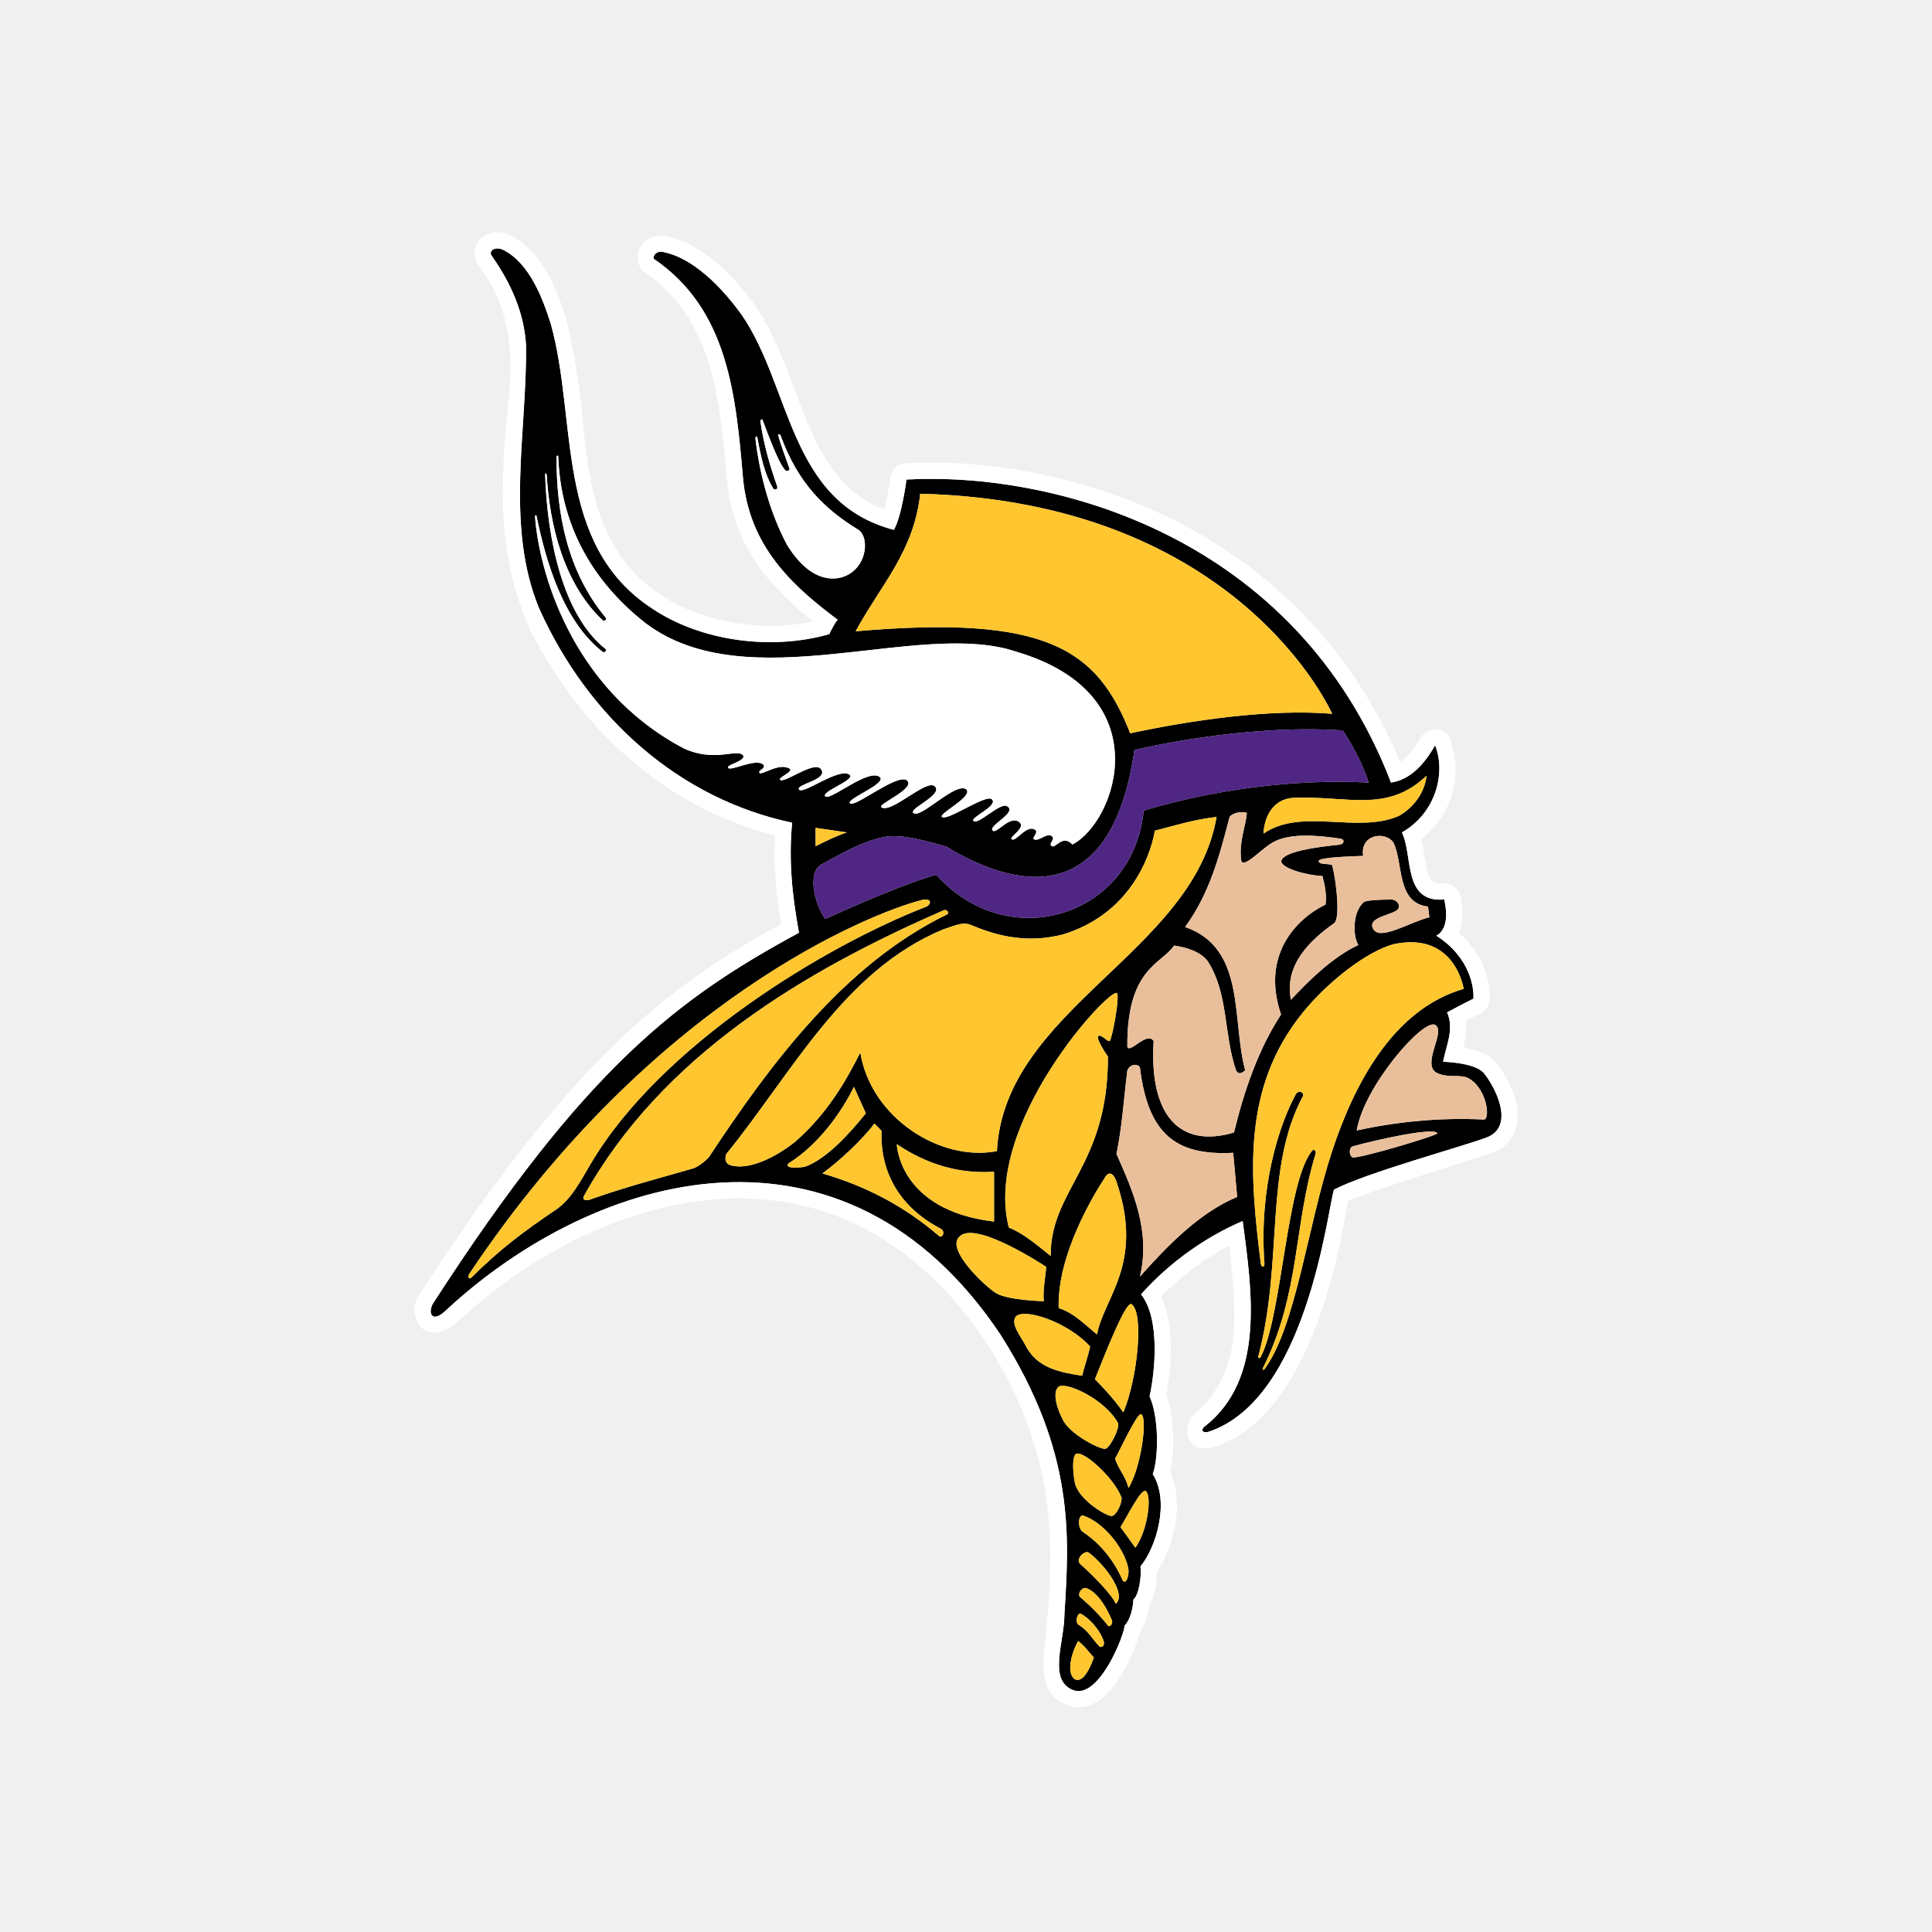
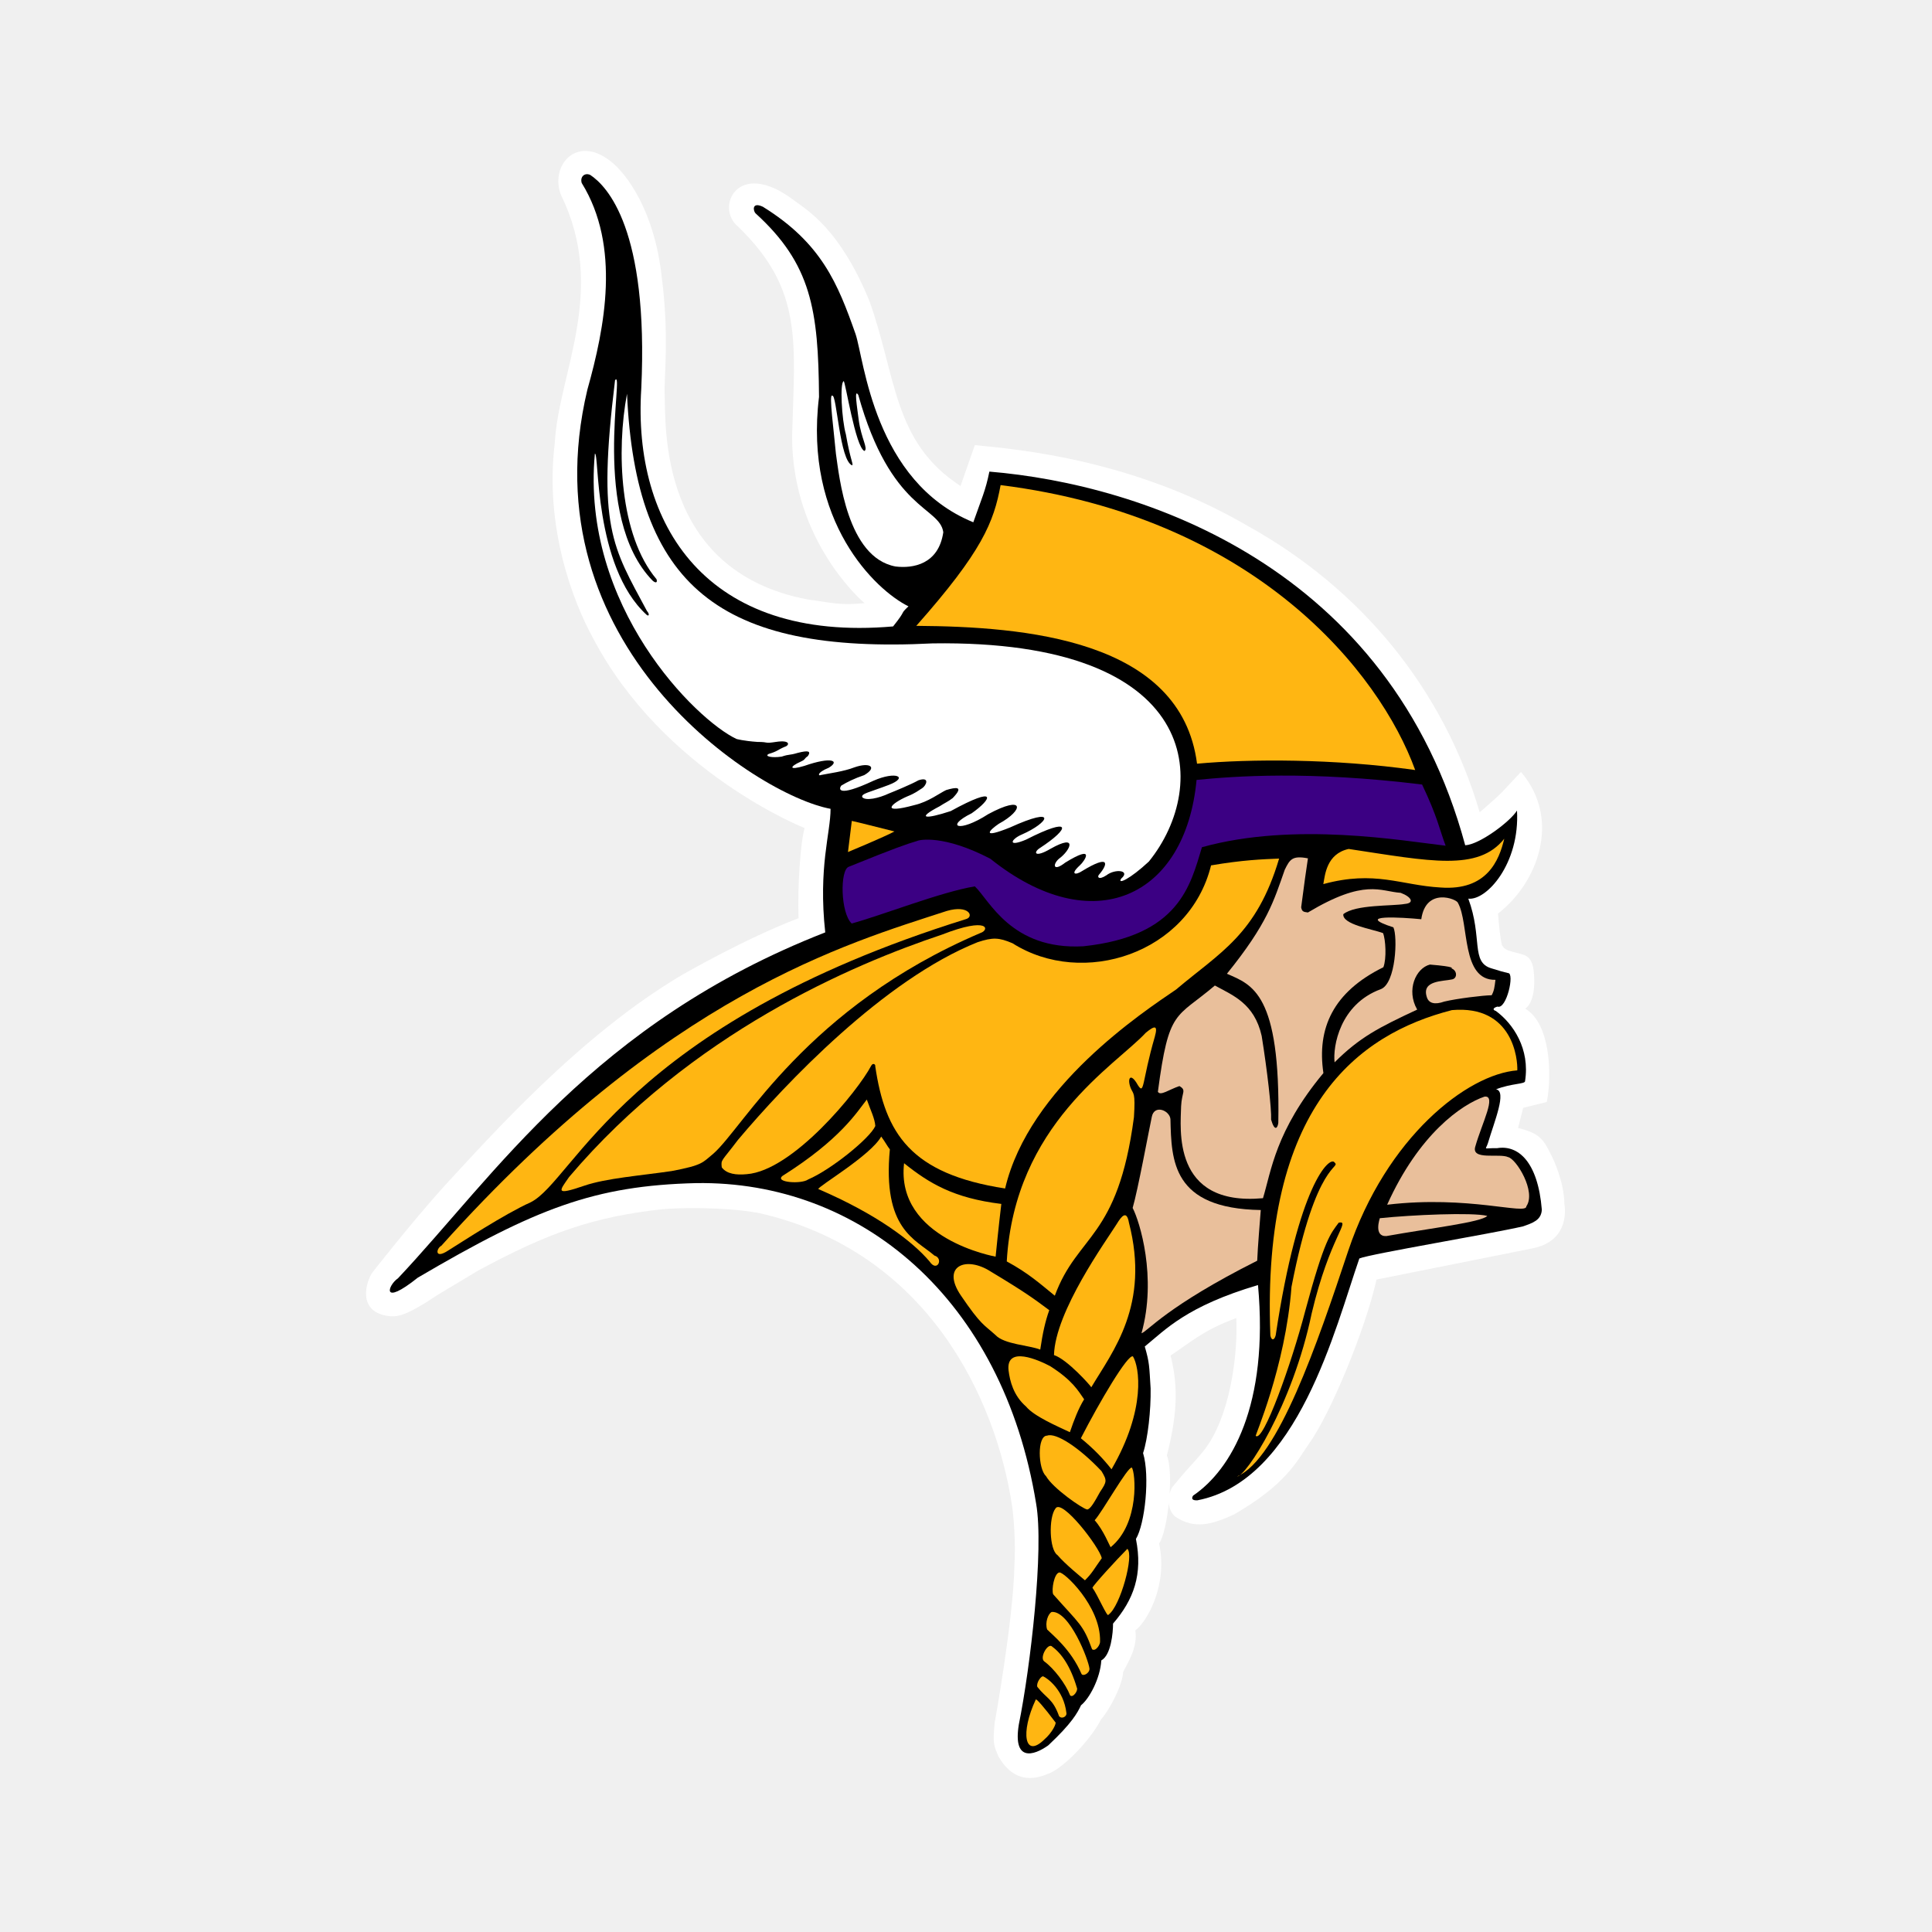
<svg xmlns="http://www.w3.org/2000/svg" width="512" height="512" viewBox="0 0 512 512">
-   <g fill="none" fill-rule="evenodd">
-     <path d="M382.438 281.36c.757-4.102 3.033-8.662 1.06-13.068 2.176-1.203 4.619-2.443 6.975-3.645.176-2.76-.772-10.88-9.853-16.703 0 0 4.022-1.398 2.119-9.57-11.067.911-8.187-11.544-11.218-17.77 9.316-5.332 11.604-16.181 8.794-23.087-2.787 4.916-6.521 9.112-11.673 9.874-25.365-65.884-90.037-82.426-128.422-80.314 0 0-1.198 9.54-3.321 13.338-27.887-7.291-27.131-37.815-40.32-56.951-3.114-4.35-11.453-14.942-20.974-16.707-1.863-.262-2.523 1.06-2.375 1.82 19.71 13.368 21.758 36.016 23.65 57.866 1.594 18.394 13.148 28.83 25.124 37.803-.657.622-1.68 2.624-2.232 3.81-15.462 4.406-34.087 1.85-46.97-6.808-26.076-17.125-19.636-49.75-26.86-75.506-2.135-6.696-5.553-15.848-12.402-19.428-2.164-1.186-4.229.083-3.208 1.505 5 7.14 8.64 15.039 9.09 24 .151 23.098-5.473 47.606 3.4 69.293 13.175 29.429 37.512 50.667 67.096 56.914-.96 10.413.057 19.361 1.819 29.159-31.752 17.226-56.357 35.289-97.105 98.44-1.254 2.554-.042 4.983 3.38 1.795 39.95-37.194 105.816-55.61 147.168 6.335 19.883 31.41 18.154 53.526 16.899 74.161-.01 7.166-4.35 17.15 2.108 19.904 6.921 2.988 13.825-14.574 13.838-17.017 1.512-1.523 2.24-4.65 2.346-6.933 1.44-1.088 2.2-6.086 1.868-8.775 4.156-4.927 7.846-17.251 3.247-24.43 1.552-4.137 1.732-14.864-.837-20.635 1.429-6.28 2.894-20.507-2.254-27.015 7.454-8.415 17.184-15.268 26.933-19.426 2.422 18.373 6.047 41.799-10.024 54.403-1.07.718-.896 1.959 1.078 1.415 25.85-8.677 31.33-57.986 33.117-64.129 8.6-4.486 33.094-11.113 40.436-13.81 7.69-2.927 2.37-13.319-.633-17.004-1.505-1.915-5.846-2.858-10.864-3.103zm-3.997-41.12l.366 2.842c-5.31 1.3-13.232 6.475-14.96 2.983-1.528-3.076 5.408-3.59 6.62-5.108.66-.856.082-2.278-1.518-2.581-3.79.054-5.89.137-7.427.593-3.225 2.692-2.977 9.321-1.547 11.473-6.992 3.197-13.915 10.257-17.86 14.512-1.814-9.113 4.85-15.64 11.527-20.352 1.513-1.452.607-10.63-.609-15.34-1.254-.538-3.392.014-3.572-1.062-.017-1.03 8.322-1.225 11.792-1.377-.903-5.76 6.002-6.728 8.098-3.4 2.572 5.616.756 15.904 9.09 16.817zm-.397-34.67c-.454 4.404-3.336 8.353-7.277 10.63-11.07 4.858-25.77-2.278-35.93 4.708.149-3.797 2.091-9.084 7.845-9.477 14.532-.61 24.88 4.134 35.362-5.861zm-15.313 1.822c-19.86-1.063-41.606 1.96-59.645 7.427-2.728 27.967-35.67 38.463-54.963 17.027 0 0-7.306 1.614-29.41 11.692-2.73-3.646-5.04-12.562-.828-14.552 5.727-3.113 10.088-5.705 16.031-7.11 4.97-1.136 12.94 1.402 16.816 2.473 21.92 13.217 44.29 13.549 49.899-25.586 0 0 28.325-6.998 55.195-5.193 0 0 4.19 5.803 6.905 13.822zm-146.595 16.86v-4.863l8.338 1.216c-2.577.772-5.46 2.224-8.338 3.647zm27.74-93.405c84.703 2.166 109.153 58.319 109.153 58.319-16.237-1.366-37.102 1.642-53.513 5.163-8.767-22.292-22.036-31.45-72.77-27.033 6.962-12.714 15.382-21.067 17.13-36.45zm-35.32 13.515c-4.319-8.093-7.252-18.296-8.377-28.322.067-.383.315-.412.484-.265 1.007 5.426 1.929 9.847 4.254 13.707.448.446 1.238.268 1.058-.54-1.75-5.025-3.571-10.894-4.484-17.424.206-.285.416-.652.624-.117 1.597 4.113 4.105 11.16 5.986 13.219.27.356 1.209.269 1.122-.451-.754-2.195-2.402-6.479-2.931-8.63-.309-.714.289-.444.524-.246 4.67 12.868 11.743 19.653 20.688 25.123 3.225 2.208 2.142 11.226-5.155 12.753-6.213 1.067-10.917-4.095-13.794-8.807zm8.999 59.44c-1.793-2.306-9.775 3.961-10.816 2.831-.647-.52 3.594-2.137 2.575-2.885-2.73-1.823-7.376 1.822-8.036 1.064-.467-.73 1.724-1.064 1.063-2.126-1.927-1.965-8.81 1.9-9.4.76-.424-.825 5.046-1.836 3.943-3.343-1.807-1.748-7.427 1.995-15.628-1.746-30.455-16.055-38.529-48.086-39.457-61.415.088-.45.114-.57.386-.211 2.4 11.691 7.006 27.893 17.556 36.037.54.357 1.115-.404.759-.761-11.22-8.843-15.463-28.803-16.02-46.017-.04-.66.171-.72.404-.154.76 13.054 4.399 28.705 14.857 38.574.449.362 1.208-.219.759-.758-10.127-12.164-13.06-27.609-13.006-42.505.093-.595.484-.394.451-.206.607 17.77 8.613 32.84 23.165 44.23 27.135 20.44 72.437-1.166 98.18 7.53 38.44 11.306 26.437 45.19 14.915 51.096-2.624-2.752-4.381 1.053-5.455.455-1.163-.737 1.332-1.887-.189-2.8-1.431-.598-3.198 1.574-4.512.978-.76-.338 1.324-1.846.28-2.52-2.278-1.517-5.023 3.248-6.19 2.52-.92-.608 3.897-2.967 1.979-4.579-2.512-1.89-5.904 3.151-6.987 2.298-1.66-1.191 6.94-4.991 3.643-6.531-1.817-.924-7.551 5.071-8.795 3.95-.974-.898 7.032-4.201 4.757-5.835-1.89-1.058-11.647 5.893-13.092 4.774-1.076-.838 8.625-5.56 6.355-7.357-2.822-1.924-12.16 8.016-13.934 6.294-1.354-1.114 7.961-4.786 5.697-7.052-2.172-2.111-11.627 7.383-14.188 5.533-1.189-.786 9.525-5.048 6.679-7.194-2.8-1.614-13.998 7.557-15.017 6.133-.888-1.182 9.445-5.02 8.033-6.837-2.866-2.752-13.238 6.33-14.552 5.012-1.246-1.23 8.166-4.389 6.442-5.728-2.868-2.036-12.459 5.463-13.414 3.909-.887-1.406 7.974-2.577 5.81-5.418zm-70.251 116.786c-8.138 5.509-14.502 10.14-22.433 18.025-.716.538-1.058-.36-.342-1.262 48.247-72.14 105.774-95.272 119.77-98.838 2.736-.537 2.466.98 1.366 1.686-26.416 10.202-70.328 36.434-89.107 68.194-2.857 4.827-5.153 9.404-9.254 12.195zm36.376-10.945c-10.109 2.904-18.578 5.127-27.366 8.267-.789.337-2.107.171-1.619-.857 20.66-37.368 58.671-59.79 95.206-75.736 1.075-.54 1.857.705.967 1.064-27.073 13.186-46.647 39.482-62.933 64.166-.407.617-2.777 2.663-4.255 3.096zm9.757-.894c-1.431-.546-1.31-2.047-.951-2.94 17.434-21.409 31.05-48.613 57.582-59.548 2.095-.595 4.872-2.095 7.1-1.19 5.16 2.153 13.876 5.414 24.708 2.515 21.44-6.67 24.159-27.436 24.159-27.436 5.308-1.367 10.614-3.033 16.374-3.643-6.216 35.994-56.245 50.877-58.214 88.543-14.854 2.923-33.38-8.727-36.204-26.126-3.727 7.39-8.641 16.142-17.313 23.694-4.948 3.919-12.214 7.73-17.24 6.131zm97.284 44.9c-3.25-2.655-6.214-5.775-10.158-6.986-.452-13.977 9.138-29.836 12.322-34.71 1.226-1.937 2.51-.668 3.212 1.882 6.986 21.283-3.652 30.186-5.376 39.814zm9.098-8.05c3.443 2.168 1.652 19.684-2.123 28.705-2.66-3.837-5.835-7.059-7.526-8.8 2.332-5.74 8.04-20.623 9.65-19.905zm-5.76-69.708c-.554.26-2.113-1.795-2.938-1.37-.955.58 2.483 5.474 2.483 5.474.121 29.04-15.27 35.117-15.161 52.844-3.104-2.455-7.156-6-11.1-7.522-6.985-27.424 26.764-63.713 28.659-62.129.812.868-1.256 12.095-1.943 12.703zm-85.008 32.361c8.032-5.01 14.074-13.72 17.242-20.215l3.168 7.003c-4.093 5.026-10.086 11.927-16.116 14.153-2.192.385-5.718.45-4.294-.94zm39.747 19.243c-9.402-8.043-19.474-13.187-30.844-16.528 4.395-3.202 10.307-8.642 13.795-13.209.574.537 1.419 1.47 1.874 1.934-.455 11.541 5.375 20.524 15.53 25.845 1.614.713.54 2.857-.355 1.958zm-11.138-24.278c8.091 5.458 16.676 7.91 25.772 7.302v13.205c-25.296-2.979-25.772-20.507-25.772-20.507zm26.177 39.384c-2.688-1.614-13.44-11.697-9.501-14.923 4.217-4.38 22.895 8.048 22.895 8.048-.152 3.04-.91 5.921-.608 9.112 0 0-9.924-.26-12.786-2.237zm7.934 13.93c-1.367-2.58-4.053-5.7-2.521-7.687 2.483-2.252 13.835 1.626 19.652 7.996-.618 2.85-1.43 4.857-2.12 7.743-5.767-.913-11.98-1.976-15.011-8.052zm9.852 19.594c-1.194-2.169-2.987-7.055-1.06-8.654 2.375-1.31 12.376 3.557 15.713 9.63.538 1.44-2.203 6.63-3.279 6.81-1.005.51-9.676-3.833-11.374-7.786zm15.615 20.813c0 2.12-1.749 4.893-2.6 4.799-1.062.31-9.25-4.447-9.857-9.168-.454-2.427-.729-6.846.485-7.328 2.257-.636 10.154 6.682 11.972 11.697zm-12.277 48.138c-2.51-1.45-1.034-7.084.76-10.177 1.512 1.065 2.754 2.87 4.172 4.362-.549 1.437-2.467 6.808-4.932 5.815zm6.38-8.768c-2.119-2.239-2.89-4.146-5.618-5.81-.9-.895-.112-3.071.604-2.884 2.145 1 5.382 4.468 6.21 7.53.21.76-.417 1.695-1.197 1.164zm2.304-5.463c-1.997-2.596-4.683-5.303-7.194-7.43-1.176-.691.11-2.859 1.405-2.55 3.048 1.06 5.496 5.307 6.863 8.651.181 1.077-.719 1.683-1.074 1.329zm2.04-5.831c-1.037-2.525-6.357-7.834-9.318-10.452-1.612-1.257 1.156-3.946 2.233-3.053 4.546 3.498 10.019 11.139 7.085 13.505zm1.777-6.295c-2.121-5.01-5.829-9.632-10.375-12.673-1.612-.895-1.436-4.766 0-4.401 5.304 1.818 10.638 8.335 11.848 13.65.538 1.969-.577 5.04-1.473 3.424zm6.176-23.558c1.75 1.286.395 10.734-2.757 14.985l-3.943-5.46c2.123-3.353 5.472-10.285 6.7-9.525zm-4.577-.806c-.72-3.165-2.633-4.872-3.552-7.793.713-1.068 5.811-12.167 6.886-11.81 1.859.949-.07 14.363-3.334 19.603zm3.03-56.048c2.88-11.997-1.818-22.632-6.212-32.498 1.571-7.788 1.898-14.286 2.876-22.092.582-1.661 2.635-1.99 3.336-.848 2.11 17.378 9.224 23.475 24.712 22.635l1.06 11.69c-9.852 4.104-18.189 12.61-25.772 21.113zm24.93-38.186c-14.327 4.302-22.547-4.497-21.29-24.23-1.713-2.75-6.371 3.488-6.976 1.511-.136-20.781 8.946-21.8 12.391-26.807 3.363.444 7.11 1.695 8.913 4.139 5.555 8.686 4.169 19.18 7.499 28.9.813 1.735 2.427 0 2.427 0-3.642-13.367.302-32.351-15.92-37.97 6.52-8.96 9.069-18.722 11.798-29.203 1.058-1.212 3.365-1.476 4.575-1.02-.453 4.1-2.118 7.745-1.517 12.452.36 2.804 5.694-3.383 8.795-4.86 4.353-2.25 11.412-1.696 17.477-.783 1.252.178 1.072 1.421-.182 1.6-5.911.607-14.993 1.781-15.476 4.35-.029 1.906 6.82 3.796 10.914 3.948.593 2.198 1.2 4.985.84 7.57-7.58 3.644-17.208 13.273-11.796 29.147-5.912 8.953-9.812 20.229-12.473 31.256zm26.008 4.927c-6.55 19.887-9.517 46.323-17.937 57.808-.16.223-.614.212-.424-.261 9.943-19.858 8.122-37.676 13.966-56.786.314-.722-.489-1.662-1.118-.586-6.645 8.776-7.798 43.628-13.4 54.372-.187.41-.81.497-.607-.326 6.66-25.22 1.42-49.463 11.788-68.8.397-.693-.792-1.792-1.82-.605-4.545 8.2-9.863 24.993-8.39 44.916.085 1.098-.815 1.27-.966.04-2.878-23.242-5.165-46.45 11.18-66.528 6.883-8.452 17.201-16.286 24.088-18.085 16.246-3.435 18.508 11.86 18.508 11.86-19.103 5.47-29.323 26.145-34.868 42.98zm5.363 1.642c-.964-.58-.872-2.543.053-2.889 5.635-1.554 21.664-5.234 22.48-3.467.298.49-21.36 6.977-22.533 6.356zm34.964-9.997c-11.98-.608-23.494.637-33.81 2.884 1.962-11.802 17.65-29.705 20.773-27.978 2.96 1.641-3.461 10.022.165 12.565 2.756 1.606 5.97.535 8.27 1.39 5.079 2.33 6.293 10.631 4.602 11.139z" fill="#000" />
-     <path d="M300.63 198.763c-5.608 39.135-27.977 38.803-49.898 25.586-3.877-1.068-11.846-3.608-16.816-2.473-5.943 1.402-10.304 3.995-16.03 7.11-4.215 1.992-1.904 10.908.828 14.552 22.103-10.078 29.41-11.692 29.41-11.692 19.295 21.436 52.234 10.938 54.962-17.027 18.041-5.466 39.784-8.49 59.645-7.427-2.717-8.021-6.905-13.822-6.905-13.822-26.872-1.805-55.195 5.193-55.195 5.193" fill="#4F2683" />
-     <path d="M396.63 281.741c-1.604-2.05-4.524-3.425-8.822-4.157.537-2.153.97-4.547.69-7.074 1.247-.652 3.925-2.021 3.925-2.021a4.307 4.307 0 0 0 2.342-3.564c.312-4.909-1.738-12.052-8.089-17.753.898-2.207 1.285-5.353.255-9.773a4.295 4.295 0 0 0-4.536-3.316c-3.141.256-3.853-.305-4.948-7.374-.23-1.452-.462-2.93-.805-4.366 8.806-6.892 10.87-17.496 7.656-26.449-1.382-3.845-6.188-3.008-7.716-.498-1.845 3.029-3.594 5.261-5.516 6.523-11.89-28.24-32.499-50.325-59.826-64.031-21.723-10.9-47.69-16.404-71.246-15.11a4.303 4.303 0 0 0-4.03 3.762c-.3 2.392-.92 5.843-1.643 8.517-13.744-5.332-18.618-18.237-23.745-31.846-2.87-7.615-5.834-15.488-10.458-22.194-4.375-6.113-13.21-16.544-23.727-18.494-8.422-.718-8.609 7.826-5.567 9.62 18.11 12.277 19.973 33.832 21.778 54.673 1.582 18.283 12.1 29.285 22.904 37.86-13.68 2.929-29.5.255-40.31-7.007l-.03-.019-.005-.002c-16.668-10.944-19.142-28.64-20.925-48.268-1.157-12.747-4.184-24.902-4.2-24.951-2.713-8.507-6.553-17.758-14.475-21.917-3.003-1.626-6.475-1.197-8.457 1.043-1.692 1.913-1.817 4.65-.267 6.777 8.415 11.528 8.938 21.843 8.21 33.25-3.57 31.198-1.868 47.033 5.737 63.924 17.756 34.266 44.558 48.952 64.592 53.87-.44 8.71.424 16.416 1.601 23.502-28.723 15.813-54.617 34.342-95.958 98.407-3.403 4.489.782 14.649 9.917 7.283 25.272-23.517 56.565-35.658 83.715-32.483 22.693 2.66 41.848 15.45 56.926 38.02 18.768 29.668 17.847 53.33 15.534 77.756-.59 6.23-2.299 14.64 5.392 17.928 2.725 1.167 5.754.822 8.511-.981 5.623-3.688 9.887-13.457 11.015-18.112 1.661-2.332 2.28-5.292 2.516-7.184 1.66-2.659 2.043-6.575 2.048-9.034 4.43-6.372 7.386-18.038 3.507-26.317 1.283-5.495 1.146-14.499-.98-20.525.794-4.208 2.76-17.25-1.379-26.048 5.217-5.377 11.45-10.042 18.093-13.562 1.334 16.405 4.413 32.856-9.179 44.576-3.406 2.686-3.15 11.048 5.092 8.896 25.025-8.105 33.001-50.13 35.482-65.232 6.15-2.755 35.677-11.832 38.179-12.75 4.232-1.613 5.817-4.612 6.415-6.842 1.68-6.287-2.66-13.83-5.193-16.933zm-2.695 19.727c-7.342 2.697-31.838 9.324-40.437 13.81-1.79 6.143-7.266 55.452-33.12 64.129-1.97.544-2.148-.697-1.079-1.415 16.075-12.604 12.448-36.029 10.027-54.403-9.749 4.158-19.478 11.009-26.936 19.426 5.153 6.508 3.688 20.735 2.257 27.015 2.568 5.77 2.385 16.498.84 20.635 4.598 7.179.908 19.503-3.252 24.43.33 2.687-.424 7.687-1.868 8.775-.104 2.282-.833 5.41-2.343 6.933-.017 2.443-6.916 20.005-13.837 17.017-6.46-2.754-2.123-12.738-2.111-19.904 1.257-20.635 2.984-42.75-16.896-74.16-41.355-61.946-107.22-43.53-147.171-6.336-3.42 3.188-4.63.759-3.379-1.795 40.748-63.151 65.353-81.214 97.105-98.44-1.763-9.798-2.778-18.746-1.819-29.159-29.586-6.247-53.923-27.487-67.1-56.914-8.873-21.687-3.247-46.195-3.395-69.294-.45-8.96-4.093-16.858-9.092-23.999-1.021-1.422 1.045-2.691 3.208-1.505 6.852 3.58 10.266 12.734 12.405 19.428 7.218 25.756.781 58.383 26.856 75.506 12.885 8.657 31.51 11.214 46.972 6.809.552-1.187 1.577-3.189 2.234-3.811-11.98-8.973-23.531-19.41-25.123-37.803-1.893-21.85-3.944-44.498-23.65-57.865-.152-.76.51-2.083 2.372-1.821 9.52 1.766 17.859 12.357 20.974 16.707 13.19 19.137 12.435 49.66 40.324 56.952 2.123-3.796 3.324-13.337 3.324-13.337 38.382-2.112 103.052 14.432 128.417 80.313 5.152-.76 8.886-4.957 11.674-9.874 2.812 6.908.525 17.756-8.794 23.087 3.03 6.227.154 18.681 11.22 17.77 1.902 8.172-2.122 9.572-2.122 9.572 9.08 5.822 10.03 13.942 9.855 16.701-2.357 1.205-4.797 2.443-6.975 3.644 1.975 4.406-.305 8.967-1.061 13.07 5.019.246 9.36 1.187 10.863 3.105 3 3.682 8.321 14.074.633 17.001zM227.507 140.416c-8.943-5.47-16.016-12.255-20.69-25.123-.233-.196-.834-.466-.525.246.53 2.151 2.18 6.435 2.935 8.63.087.72-.856.807-1.126.45-1.877-2.058-4.384-9.105-5.985-13.218-.205-.535-.417-.168-.625.117.913 6.53 2.738 12.397 4.489 17.423.18.809-.613.987-1.063.541-2.32-3.86-3.247-8.279-4.25-13.707-.17-.147-.42-.118-.486.265 1.124 10.023 4.057 20.23 8.375 28.322 2.88 4.712 7.58 9.874 13.798 8.807 7.295-1.527 8.377-10.545 5.153-12.753zm-2.354 64.89c1.72 1.34-7.686 4.5-6.441 5.73 1.316 1.317 11.686-7.765 14.551-5.013 1.418 1.818-8.923 5.657-8.031 6.836 1.018 1.425 12.218-7.745 15.015-6.13 2.845 2.146-7.871 6.407-6.68 7.193 2.561 1.848 12.017-7.644 14.188-5.534 2.264 2.266-7.048 5.938-5.7 7.05 1.781 1.723 11.116-8.218 13.938-6.292 2.273 1.797-7.431 6.518-6.353 7.357 1.445 1.12 11.2-5.83 13.09-4.775 2.272 1.635-5.733 4.939-4.756 5.836 1.244 1.123 6.979-4.873 8.793-3.95 3.297 1.54-5.301 5.34-3.64 6.532 1.079.852 4.472-4.188 6.984-2.298 1.918 1.612-2.901 3.97-1.979 4.578 1.167.73 3.915-4.035 6.19-2.52 1.045.673-1.037 2.181-.28 2.52 1.315.597 3.083-1.577 4.517-.978 1.515.911-.976 2.06.186 2.8 1.073.596 2.831-3.208 5.452-.458 11.523-5.903 23.527-39.787-14.912-51.094-25.743-8.694-71.05 12.912-98.179-7.529-14.552-11.39-22.56-26.461-23.168-44.232.034-.187-.358-.385-.45.21-.053 14.895 2.877 30.34 13.006 42.503.45.54-.31 1.12-.758.759-10.46-9.871-14.101-25.522-14.856-38.575-.233-.566-.445-.504-.406.154.559 17.214 4.8 37.174 16.02 46.016.358.36-.22 1.12-.758.76-10.55-8.141-15.158-24.342-17.556-36.036-.27-.36-.299-.238-.387.212.93 13.328 9 45.36 39.459 61.415 8.196 3.74 13.822 0 15.624 1.747 1.105 1.506-4.365 2.516-3.941 3.343.592 1.138 7.472-2.725 9.398-.763.66 1.064-1.53 1.398-1.06 2.127.656.76 5.304-2.886 8.034-1.063 1.02.748-3.22 2.363-2.574 2.885 1.042 1.133 9.024-5.134 10.818-2.832 2.162 2.843-6.7 4.016-5.816 5.414.96 1.558 10.552-5.937 13.418-3.905z" fill="#FFF" />
-     <path d="M351.292 239.716c.361-2.584-.247-5.372-.84-7.57-4.097-.15-10.944-2.04-10.912-3.948.482-2.567 9.562-3.744 15.471-4.352 1.256-.177 1.434-1.42.184-1.598-6.067-.915-13.122-1.465-17.479.784-3.098 1.478-8.434 7.662-8.793 4.86-.603-4.708 1.062-8.355 1.52-12.454-1.215-.454-3.518-.191-4.578 1.021-2.731 10.482-5.28 20.244-11.797 29.204 16.222 5.618 12.275 24.6 15.919 37.968 0 0-1.613 1.738-2.427 0-3.332-9.718-1.944-20.211-7.499-28.898-1.801-2.446-5.552-3.698-8.913-4.14-3.444 5.007-12.526 6.026-12.393 26.81.608 1.974 5.263-4.264 6.975-1.514-1.255 19.733 6.964 28.531 21.295 24.23 2.658-11.025 6.558-22.301 12.472-31.257-5.413-15.872 4.213-25.503 11.795-29.146zm9.957-12.893c-3.471.152-11.81.346-11.79 1.377.178 1.076 2.317.526 3.57 1.061 1.214 4.708 2.123 13.887.61 15.34-6.677 4.713-13.342 11.24-11.529 20.353 3.946-4.255 10.87-11.315 17.862-14.512-1.429-2.152-1.679-8.781 1.544-11.473 1.543-.456 3.64-.539 7.429-.593 1.601.304 2.178 1.725 1.519 2.58-1.214 1.519-8.148 2.033-6.621 5.109 1.727 3.492 9.65-1.683 14.96-2.983l-.365-2.842c-8.336-.91-6.52-11.197-9.094-16.817-2.093-3.329-8.997-2.362-8.095 3.4zm27.503 58.73c-2.298-.855-5.514.215-8.27-1.394-3.624-2.542 2.797-10.919-.166-12.562-3.12-1.727-18.811 16.176-20.77 27.978 10.316-2.245 21.828-3.492 33.81-2.882 1.691-.508.477-8.81-4.604-11.14zm-86.663-2.684c-.7-1.142-2.752-.813-3.334.848-.978 7.806-1.305 14.304-2.876 22.091 4.394 9.867 9.091 20.502 6.21 32.499 7.585-8.502 15.922-17.01 25.774-21.111l-1.06-11.692c-15.49.842-22.603-5.257-24.714-22.635zm56.356 20.932c-.925.346-1.017 2.31-.053 2.89 1.173.621 22.831-5.863 22.533-6.355-.816-1.765-16.845 1.911-22.48 3.465z" fill="#E9BF9B" />
-     <path d="M216.136 219.39v4.862c2.878-1.423 5.761-2.875 8.338-3.647l-8.338-1.216zm83.38-25.06c16.413-3.52 37.276-6.53 53.513-5.164 0 0-24.45-56.154-109.153-58.32-1.748 15.383-10.168 23.736-17.13 36.45 50.734-4.418 64.003 4.74 72.77 27.033zm43.166 17.104c-5.754.39-7.694 5.68-7.846 9.476 10.158-6.987 24.862.151 35.931-4.708 3.941-2.28 6.823-6.226 7.277-10.63-10.482 9.993-20.83 5.25-35.362 5.862zm-114.695 67.49c2.827 17.397 21.352 29.047 36.205 26.124 1.97-37.664 52-52.55 58.213-88.543-5.757.61-11.066 2.277-16.372 3.644 0 0-2.719 20.765-24.16 27.434-10.83 2.9-19.545-.363-24.704-2.512-2.232-.907-5.009.593-7.103 1.188-26.53 10.937-40.146 38.141-57.58 59.55-.358.894-.485 2.394.951 2.94 5.03 1.6 12.293-2.212 17.238-6.132 8.673-7.554 13.59-16.304 17.312-23.694zm17.678-38.724c1.1-.707 1.37-2.224-1.367-1.687-13.995 3.569-71.522 26.7-119.77 98.838-.715.902-.372 1.8.343 1.262 7.93-7.885 14.295-12.516 22.433-18.025 4.1-2.79 6.397-7.368 9.254-12.195 18.78-31.762 62.691-57.992 89.107-68.193zm5.2 2.181c.893-.36.109-1.604-.966-1.064-36.537 15.946-74.545 38.368-95.204 75.736-.488 1.028.828 1.196 1.62.857 8.787-3.14 17.256-5.36 27.362-8.267 1.478-.433 3.851-2.479 4.255-3.096 16.287-24.684 35.863-50.98 62.932-64.166zm137.03 19.685s-2.264-15.297-18.506-11.86c-6.889 1.798-17.206 9.634-24.092 18.086-16.34 20.077-14.054 43.285-11.176 66.529.15 1.226 1.05 1.057.963-.043-1.47-19.92 3.848-36.718 8.392-44.919 1.025-1.185 2.217-.087 1.82.609-10.367 19.338-5.128 43.58-11.788 68.798-.203.825.417.737.609.329 5.597-10.746 6.748-45.599 13.399-54.374.628-1.074 1.43-.134 1.116.585-5.842 19.11-4.025 36.93-13.967 56.784-.188.475.266.486.427.265 8.418-11.489 11.384-37.921 17.937-57.81 5.545-16.833 15.765-37.508 34.866-42.979zm-91.892 1.121c-1.896-1.587-35.64 34.704-28.655 62.128 3.941 1.519 7.991 5.068 11.097 7.523-.111-17.726 15.283-23.805 15.159-52.848 0 0-3.435-4.893-2.48-5.471.825-.425 2.382 1.63 2.937 1.37.685-.606 2.753-11.833 1.942-12.702zM229.46 295.04l-3.168-7.003c-3.168 6.495-9.21 15.205-17.242 20.214-1.424 1.392 2.102 1.327 4.294.942 6.026-2.226 12.023-9.127 16.116-14.153zm19.695 30.497c-10.158-5.32-15.988-14.304-15.533-25.845-.453-.46-1.295-1.397-1.874-1.934-3.488 4.562-9.397 10.007-13.793 13.21 11.368 3.34 21.445 8.483 30.844 16.527.894.9 1.967-1.245.356-1.958zm14.278-15.018c-9.098.608-17.683-1.844-25.77-7.302 0 0 .474 17.528 25.77 20.507v-13.205zm29.451 1.434c-3.184 4.874-12.774 20.733-12.322 34.71 3.944 1.211 6.908 4.331 10.158 6.986 1.726-9.628 12.362-18.53 5.376-39.816-.703-2.548-1.986-3.817-3.212-1.88zm-15.654 23.773s-18.678-12.428-22.895-8.048c-3.94 3.226 6.813 13.31 9.5 14.923 2.863 1.978 12.787 2.237 12.787 2.237-.301-3.19.456-6.073.608-9.112zm20.465 38.576c3.775-9.019 5.566-26.535 2.123-28.703-1.61-.718-7.317 14.165-9.65 19.905 1.692 1.741 4.867 4.963 7.527 8.798zm-8.794-17.46c-5.815-6.372-17.169-10.25-19.652-7.998-1.53 1.989 1.157 5.112 2.52 7.689 3.033 6.074 9.245 7.14 15.008 8.055.693-2.89 1.504-4.893 2.124-7.746zm4.095 27.07c1.074-.18 3.817-5.37 3.28-6.81-3.336-6.072-13.337-10.94-15.714-9.63-1.927 1.6-.134 6.488 1.06 8.656 1.698 3.95 10.37 8.292 11.374 7.785zm2.51 2.65c.923 2.921 2.838 4.628 3.554 7.793 3.264-5.24 5.193-18.654 3.334-19.603-1.075-.357-6.173 10.738-6.888 11.81zm-10.241-1.324c-1.214.482-.939 4.898-.485 7.325.608 4.727 8.795 9.484 9.856 9.173.852.095 2.601-2.678 2.601-4.8-1.818-5.013-9.715-12.331-11.972-11.698zm11.672 19.447l3.943 5.46c3.152-4.25 4.507-13.698 2.757-14.984-1.228-.76-4.577 6.172-6.7 9.524zm-9.852-3.04c-1.435-.365-1.614 3.506 0 4.4 4.547 3.042 8.25 7.664 10.375 12.674.896 1.615 2.012-1.455 1.472-3.425-1.21-5.314-6.542-11.834-11.847-13.65zm1.514 9.864c-1.077-.895-3.845 1.795-2.233 3.053 2.961 2.618 8.281 7.927 9.318 10.452 2.934-2.366-2.539-10.007-7.085-13.505zm-.744 9.357c-1.295-.31-2.58 1.858-1.405 2.548 2.507 2.128 5.194 4.835 7.194 7.43.356.357 1.255-.251 1.074-1.328-1.367-3.344-3.817-7.594-6.863-8.65zm-1.53 6.751c-.717-.19-1.506 1.986-.606 2.883 2.73 1.665 3.498 3.572 5.62 5.811.777.531 1.407-.404 1.196-1.164-.829-3.065-4.067-6.532-6.21-7.53zm-.603 7.282c-1.793 3.093-3.269 8.727-.76 10.177 2.468.993 4.381-4.378 4.93-5.815-1.418-1.491-2.658-3.297-4.17-4.362z" fill="#FFC62F" />
+   <g fill="none">
+     <path d="M176.14 104.665c.366 7.685-1.923 46.652 37.897 54.198 6.52.863 8.435 1.636 15.074.975 0 0-19.181-16-19.201-44.145 0-.577 0 0 0 0 .66-25.034 3.069-38.832-14.314-55.64-6.17-4.994-.159-18.323 14.776-6.992 3.677 2.73 12.18 7.626 20.013 26.65 7.276 20.297 6.241 37.43 24.161 49.08l3.794-10.826c11.519 1.107 42.092 3.801 72.312 21.404 30.072 16.692 51.84 43.182 61.477 75.893 6.576-5.616 5.88-5.38 10.95-10.698 10.875 12.76 4.256 29.61-6.082 37.526.24 3.507.574 6.217.988 8.279.843 1.842 3.112 1.735 6.006 2.742 1.35.569 2.138 1.79 2.416 3.912.534 4.346-.004 8.752-2.205 10.3 6.627 3.809 7.153 17.388 5.716 24.711l-6.265 1.552-1.354 5.35c5.875 1.444 6.76 2.968 9.104 7.812 0 0 3.116 6.264 3.176 12.298 0 0 2.01 9.794-8.542 11.792l-41.25 8.254c-2.83 12.88-12.187 35.688-17.979 43.624-3.092 4.485-5.998 10.686-19.826 18.654-5.955 2.714-10.381 3.912-15.46.609-2.806-2.217-1.807-7.092-.45-8.35 4.422-5.48 7.105-7.697 9.255-11.036 6.106-9.425 7.726-24.799 7.296-33.28-8.682 3.132-12.316 6.57-17.407 9.906 1.604 6.535 2.329 13.719-.987 26.506 1.97 4.708.191 20.278-2.054 23.294 2.393 11.056-3.224 20.803-6.309 23.048.777 4.565-2.324 9.134-3.228 11.032-.14 3.327-3.323 9.624-5.82 12.529-3.315 6.28-10.762 13.535-14.368 14.558-4.936 2.07-9.506 1.115-12.813-4.648-1.39-3.2-1.553-3.666-1.023-9.094 0 0 4.943-27.175 5.214-41.554.39-6.257-.255-13.456-.617-15.82-4.207-28.075-22.183-67.488-67.11-77.608-9.031-1.672-21.777-1.413-25.845-.972-17.951 1.99-30.068 6.213-48.569 16.246-7.519 4.565-9.804 5.751-13.597 8.31-4.482 2.723-7.05 4.02-9.696 3.761-9.171-.891-6.281-9.567-4.582-11.744 0 0 9.697-12.461 18.999-22.821 12.029-12.974 35.959-40.01 63.074-55.953 0 0 16.423-9.492 30.744-14.957-.314-8.334.506-20.098 1.596-23.891 0 0-37.527-14.778-56.16-50.517-5.03-9.178-12.824-28.958-10.034-51.591.932-18.12 14.02-40.424 1.672-65.577-3.077-7.606 3.865-16.206 13.004-9.11 4.55 3.502 11.754 13.488 13.653 30.713 2.058 15.907.565 26.924.78 31.306" fill="#FFF" />
+     <path d="M396.404 267.905c4.601 3.375 9.103 10.05 7.75 18.618 0 .8-3.583.557-7.694 2.16 2.953.467-.438 8.482-2.154 14.289-.637 1.934-1.357 1.241 2.448 1.305 5.537-.927 10.807 3.534 11.846 16.306-.14 2.794-2.436 3.514-4.956 4.41-8.474 1.974-40.44 7.283-43.402 8.516-6.38 18.292-16.185 58.93-42.897 64.085-2.197.123-1.15-1.246-1.15-1.246 10.074-6.837 20.097-23.923 17.187-55.794-18.955 5.604-24.54 11.84-30.004 16.286 1.27 4.374 1.174 5.162 1.548 11.131.095 5.727-.728 13.261-2.002 17.114 1.863 6.05.497 18.829-1.89 22.753 1.862 9.36-.574 16.083-6.067 22.435.004 2.408-.525 8.361-3.109 9.754-.298 4.884-3.264 10.237-5.373 11.884-.944 1.99-2.389 4.729-8.682 10.627-3.948 2.822-9.417 4.362-7.805-5.524 3.069-15.128 6.71-46.446 4.585-58.549-8.86-54.337-46.622-85.615-90.144-84.93-26.852.676-42.364 6.646-73.734 25.069-9.744 7.788-7.98 2.033-5.242.163 25.618-27.163 51.873-67.698 113.235-91.673-1.89-17.297 1.425-26.32 1.41-32.747-19.632-3.613-80.608-43.213-64.448-111.079 4.637-16.488 8.88-37.996-1.5-54.775-.498-1.667.796-2.81 2.264-2.133 4.455 2.96 15.504 14.351 13.518 56.658-2.289 35.882 17.028 67.32 66.74 62.99 3.797-4.752 1.564-2.922 4.068-5.326-8.71-4.278-27.752-22.47-23.7-55.491-.17-23.108-2.046-35.226-16.853-48.686-.577-.625-1.027-3.089 1.966-1.716 15.576 9.644 19.875 20.405 24.564 33.722 2.288 6.706 4.832 39.13 31.21 49.896 2.217-6.332 3.232-8.334 4.26-13.428 40.536 3.37 106.121 25.073 126.099 99.028 3.785-.187 11.965-6.309 13.724-9.202.784 14.045-8.052 23.895-12.904 23.35 3.849 10.364.589 16.84 6.114 18.463 2.85.903 2.567.768 4.414 1.254 1.82-.088-.398 9.786-2.802 8.883-1.453.426-1.119.963-.438 1.15" fill="#000" />
+     <path d="M229.094 119.512c-2.364-.788-5.115-18.75-5.509-18.491-1.043.326-.541 10.12.581 14.073 1.179 6.77 1.97 7.665 1.7 8.238-3.375-1.118-4.096-18.972-5.31-18.466-.963-.773.514 10.097.971 15.374.876 5.93 2.946 27.509 15.799 29.885 4.55.561 11.408-.505 12.657-9.082-.963-6.842-13.963-5.628-22.529-36.384-1.178-1.851-.298 3.275.1 6.535.68 5.098 2.575 7.641 1.54 8.318" fill="#FFF" />
+     <path d="M248.996 213.68c-6.221 3.248-3.948 3.53 2.954 1.266 12.701-6.972 10.93-3.172 5.552.581-7.16 3.539-3.463 5.298 4.383.235 9.676-5.233 9.577-1.13 2.798 2.555-2.512 1.7-4.82 4.123 2.993.967 12.865-5.846 10.29-1.245 3.085 1.887-2.91 1.258-3.837 3.443 1.139 1.345 12.204-6.232 11.929-3.152 3.638 2.249-1.76 1.146-1.33 2.646 2.894.155 7.327-4.12 5.262.45 2.177 2.678-1.688 1.497-1.537 3.527 1.684 1.007 8.143-5.022 5.234-.501 3.872.729-2.71 2.463-1.074 2.626.566 1.524 7.38-4.513 6.965-1.958 4.62.816-.68.62-.314 1.72 1.868.282 2.332-1.818 6.484-1.309 3.909.88-1.107 1.672 2.288.18 7.331-4.517 16.392-20.27 14.302-58.859-57.286-57.816-56.565 2.893-78.72-15.283-81.01-66.146-2.841 15.008-1.993 37.49 7.818 49.136.303.836-.143 1.186-1.047.37-16.582-16.986-7.3-56.594-9.939-53.104-4.796 39.05-.692 44.073 8.45 61.151.793.9.51 1.568-.123.987-14.066-12.903-12.474-43.078-13.676-42.672-3.766 40.48 26.812 70.58 37.535 75.61 0 0 1.839.525 5.525.78 3.312.004 1.692.497 4.92 0 3.984-.613 3.594.943 2.348 1.29-2.01.86-1.847 1.177-4.247 1.89-1.282.645.868 1.106 3.423.716 2.197-.728 1.843-.27 4.24-.983 2.901-.744 3.566-.465 2.706.836-1.206.852-.506.84-1.887 1.473-2.933 1.305-3.307 2.407.968 1.126 7.232-2.527 9.497-1.345 6.464.49-3.388 1.388-2.691 2.28-2.15 1.946 2.166-.438 6.142-.952 8.88-2.022 4.2-1.493 6.23-.04 2.663 2.034-2.619.883-4.541 1.85-6.062 2.766-.704.815-1.206 3.267 8.487-1.266 6.046-2.67 9.413-.94 4.08 1.102-5.163 1.974-7.408 2.3-7.022 3.256.876 1.007 4.275.322 7.149-1.03 1.158-.459 5.704-2.31 7.754-3.463 3.136-1.02 2.03 1.452.943 2.12-1.083.67-1.763 1.29-3.877 2.134-4.506 1.954-7.316 4.824 1.823 2.332 3.718-.847 6.715-3.192 8.419-3.984 2.607-.784 4.852-1.11 1.747 2.118-1.222.955-2.062 1.257-3.479 2.185" fill="#FFF" />
+     <path d="M404.497 319.682c.103 2.416-15.293-2.985-36.887-.418 8.43-18.741 19.727-26.578 25.801-28.647 3.26-.402-.648 6.949-2.42 13.153-1.273 3.857 6.409 1.787 8.682 2.878 2.153.458 7.51 9.146 4.824 13.034m-10.347 2.542c-3.897-.979-20.054-.27-28.48.613 0 0-1.708 4.915 1.727 4.736 11.802-2.11 25.2-3.661 26.752-5.349m-16.053-58.074c.485 1.771 2.141 2.17 4.66 1.274 3.308-.792 10.238-1.648 12.551-1.672.649-1.218.748-2.01 1.003-4.087-9.155.179-6.89-14.996-9.943-20.39-.27-1.034-8.51-4.258-9.712 4.331-5.071-.498-18.159-1.33-7.392 2.153 1.158 2.4.693 14.9-3.367 16.393-10.831 3.988-12.71 15.196-12.216 19.378 6.631-6.614 11.67-9.21 21.888-13.977-2.977-5.182-.358-10.98 3.371-11.932 7.157.585 5.696 1.003 5.696 1.003 1.636.601 1.58 2.707.148 2.933-2.277.522-8.057.207-6.687 4.593" fill="#E9BF9B" />
+     <path d="M336.857 296.72c.951 3.28 1.735 2.225 1.907.84.616-34.45-6.954-36.58-13.618-39.505 10.772-13.328 12.403-19.254 15.33-27.572 1.333-2.699 1.973-3.825 6.14-3.013-.46 2.953-.978 6.754-1.794 12.978.219 1.083.505 1.214 1.787 1.37 15.17-9.075 19.154-5.572 24.579-5.21 2.834 1.05 3.781 2.722 1.095 2.949-3.288.597-13.06.1-16.292 2.71-.287 2.73 7.646 3.952 10.524 5.007.697 1.695.98 6.746.096 9.05-13.355 6.583-17.65 16.198-15.894 28.05-12.718 15.3-13.828 26.005-16.014 33.161-24.36 2.225-21.788-18.733-21.7-24.345.17-3.793 1.524-4.227-.447-5.369-2.826.955-5.047 2.686-5.704 1.508 2.918-22.124 4.681-19.294 15.102-28.157 4.701 2.59 10.46 4.696 12.407 13.372 1.48 9.21 2.64 19.386 2.496 22.176" fill="#E9BF9B" />
+     <path d="M334.117 320.67c-.155 2.089-.816 9.941-.944 13.432-24.07 12.103-29.112 18.813-30.665 19.223 4.132-14.845-.481-29.639-2.344-33.209 1.37-4.648 4.362-20.838 5.059-24.066.613-3.435 4.689-1.839 4.956.505.262 10.977.398 23.732 23.938 24.115" fill="#E9BF9B" />
+     <path d="M265.17 128.556c-1.806 9.814-4.867 17.567-22.345 37.3 28.58.198 70.13 3.494 74.402 36.531 13.99-1.286 36.301-1.365 57.811 1.68-9.378-25.842-42.26-67.006-109.867-75.511M116.962 330.137c59.786-66.719 107.595-80.119 133.945-88.724 5.832-1.695 7.284 1.477 5.159 2.138-90.376 28.145-103.853 69.246-115.404 75.053-7.014 3.148-18.589 10.757-21.845 12.771-3.714 2.456-3.252-.497-1.855-1.238" fill="#FFB612" />
+     <path d="M249.638 247.679c12.542-4.88 12.594-1.214 10.241-.45-46.232 19.72-62.779 51.504-70.871 58.54-2.898 2.356-2.675 2.985-10.998 4.57-8.18 1.205-17.375 1.898-23.158 3.88-7.965 2.734-6.6 1.396-4.036-2.3 32.277-38.084 75.062-56.32 98.822-64.24" fill="#FFB612" />
+     <path d="M191.276 309.36c-.243-2.138-.123-1.421 4.311-7.3 12.57-14.916 38.63-42.425 63.488-52.367 4.028-1.314 5.58-1.278 9.25.278 18.625 11.825 46.838 2.747 52.617-20.635 8.36-1.43 13.653-1.632 18.036-1.8-5.987 20.19-15.7 24.867-27.29 34.686-8.713 5.953-39.004 25.825-45.321 52.741-25.1-3.868-31.78-14.59-34.415-32.376.116-.534-.629-1.023-1.09-.132-3.475 6.647-20.727 27.816-32.982 28.715-2.743.271-5.314-.047-6.604-1.81" fill="#FFB612" />
+     <path d="M231.967 298.4c-1.401 3.239-11.762 11.597-17.8 14.172-1.764 1.29-8.933.808-6.811-.936 15.448-9.746 19.747-16.946 22.358-20.241 1.043 2.94 2.102 4.974 2.253 7.004m1.563 2.798c-2.83 5.075-16.886 13.285-16.663 13.914 15.631 6.73 24.993 13.906 29.463 19.171 2.034 3.06 3.817-.831 1.294-1.548-4.988-4.322-13.804-6.913-11.802-28.138-.78-1.003-1.087-1.743-2.293-3.399" fill="#FFB612" />
+     <path d="M265.361 319.053c-.653 5.34-1.513 13.969-1.513 13.969s-26.53-4.664-24.26-24.759c6.671 5.341 13.115 9.241 25.773 10.79m-1.555 34.738c2.305 2.487 8.904 2.698 11.87 3.865.637-4.339 1.321-7.463 2.388-10.448-4.048-3-6.062-4.557-15.504-10.232-6.508-4.21-13.262-1.528-7.909 6.352 5.39 7.928 6.086 7.673 9.155 10.463m15.51 5.317c3.499 1.119 9.744 8.155 9.887 8.537 5.688-9.54 15.623-21.766 9.975-43.632-.585-3.382-1.934-1.798-3.26.402-2.746 4.378-16.284 23.088-16.602 34.693m4.214 20.436c-3.324-1.564-9.522-4.227-11.611-6.794-3.356-2.921-4.291-6.746-4.645-9.607-.693-6.607 8.012-2.699 11.025-1.103 5.943 3.777 7.432 6.535 9.008 8.784-1.5 2.424-2.679 5.492-3.777 8.72m16.718-20.078c-1.313-.76-8.888 12.087-13.808 21.686 3.467 2.838 5.955 5.449 8.124 8.226 9.294-16.023 7.356-27.198 5.684-29.912m50.447-125.171c.446-2.408.836-8.027 6.715-9.313 21.582 3.256 34.292 6.018 41.233-2.71-1.353 5.699-4.561 13.842-16.893 12.926-10.464-.585-17.346-4.636-31.055-.903m-50.19 61.78c-4.28 32.392-14.935 30.884-20.97 47.301-3.92-3.188-6.989-5.978-12.733-9.086 2.062-36.38 28.862-51.958 36.855-60.61 2.34-1.918 3.268-2.105 2.372 1.095-3.483 12.019-2.71 15.525-4.482 12.795-1.97-3.55-2.897-1.755-1.902.772.696 1.691 1.29.963.86 7.733m37.565 57.802c6.018-40.01 14.266-47.524 15.567-45.86 1.895 1.738-4.82-.797-11.38 33.024-1.62 21.376-9.935 40.026-9.465 39.481 1.978 1.85 9.485-19.207 13.087-33.021 5.17-19.231 6.735-20.544 8.905-23.49 3.283-.597-2.36 3.726-7.165 24.011-5.135 24.66-17.574 43.409-19.759 43.238 10.803-4.597 21.22-35.083 29.411-59.715 10.142-30.27 31.653-46.899 44.828-47.886.14-2.798-1.075-17.396-17.315-15.971-24.87 6.372-50.504 25.503-48.123 86.212.238 1.338 1.027 1.43 1.409-.023m-46.548 41.501c-1.422 2.58-2.58 4.649-3.432 4.649-1.321-.263-9.09-5.636-10.906-8.871-2.078-1.855-2.396-10.726.314-10.694 2.313-.872 8.45 3.084 14.402 9.388 1.5 2.496 1.464 2.794-.378 5.528m8.418-6.444c-1.09-.31-7.852 11.824-9.843 13.945 2.38 2.699 3.897 6.699 4.243 7.144 7.81-6.367 6.564-19.97 5.6-21.09m-1.188 21.533c-2.922 2.953-8.952 9.536-9.243 10.308 1.373 1.874 4.02 8.115 4.24 7.144 3.183-2.225 6.873-15.92 5.003-17.452m-9.342 26.6c-2.396-6.615-3.307-6.638-10.305-14.558-.497-1.27.283-5.588 1.612-5.775 1.008-.43 11.01 8.827 10.811 18.236.096.86-1.202 2.813-2.117 2.097m-2.807 6.529c-2.77-6.459-7.666-10.323-9.095-11.752-.63-1.835.267-4.239 1.222-4.665 4.709-.326 9.78 12.74 9.995 15.072 0 1.206-1.712 2.098-2.122 1.345m-6.984 12.741c-2.755-3.701-5.175-6.507-5.147-5.898-4.084 8.728-2.982 15.692 2.264 10.562 2.019-1.711 3.463-4.493 2.882-4.664m2.997-2.34c-.7-6.157-5.04-9.25-6.13-9.73-.47-.267-1.91 1.615-1.592 2.757 2.472 3.164 4.088 3.065 5.768 7.781.792.903 2.105.016 1.954-.808m-3.712-17.568c-1.09-1.337-3.51 2.83-2.181 3.849 2.583 1.87 5.692 5.97 6.874 9.022.76.749 2.165-1.29 1.799-1.99-1.7-5.774-4.144-9.185-6.492-10.88m.812-36.667c-1.878 2.416-1.624 10.977.518 12.346 2.105 2.463 6.181 5.727 7.288 6.69 1.962-1.942 2.396-2.993 4.458-5.859-.557-2.869-10.592-15.943-12.264-13.177m-53.98-182.214l-1.015 8.254s9.783-4.064 12.315-5.46c-3.992-.995-9.585-2.432-11.3-2.794" fill="#FFB612" />
+     <path d="M262.446 227.575c27.23 21.806 51.745 10.169 54.655-20.886 9.955-.987 29.71-2.476 59.77 1.218 4.147 8.736 4.573 11.796 6.237 16.218-11.28-1.29-40.059-6.428-64.582.398-3.045 10.065-6.007 23.553-31.43 26.251-19.197 1.055-24.973-12.401-28.762-15.876-9.02 1.5-24.523 7.626-32.624 9.843-2.973-2.774-3.168-14.24-.764-15.044 12.148-4.931 15.396-6.038 18.103-6.834.541-.314 7.053-1.723 19.397 4.712" fill="#3B0083" />
  </g>
</svg>
